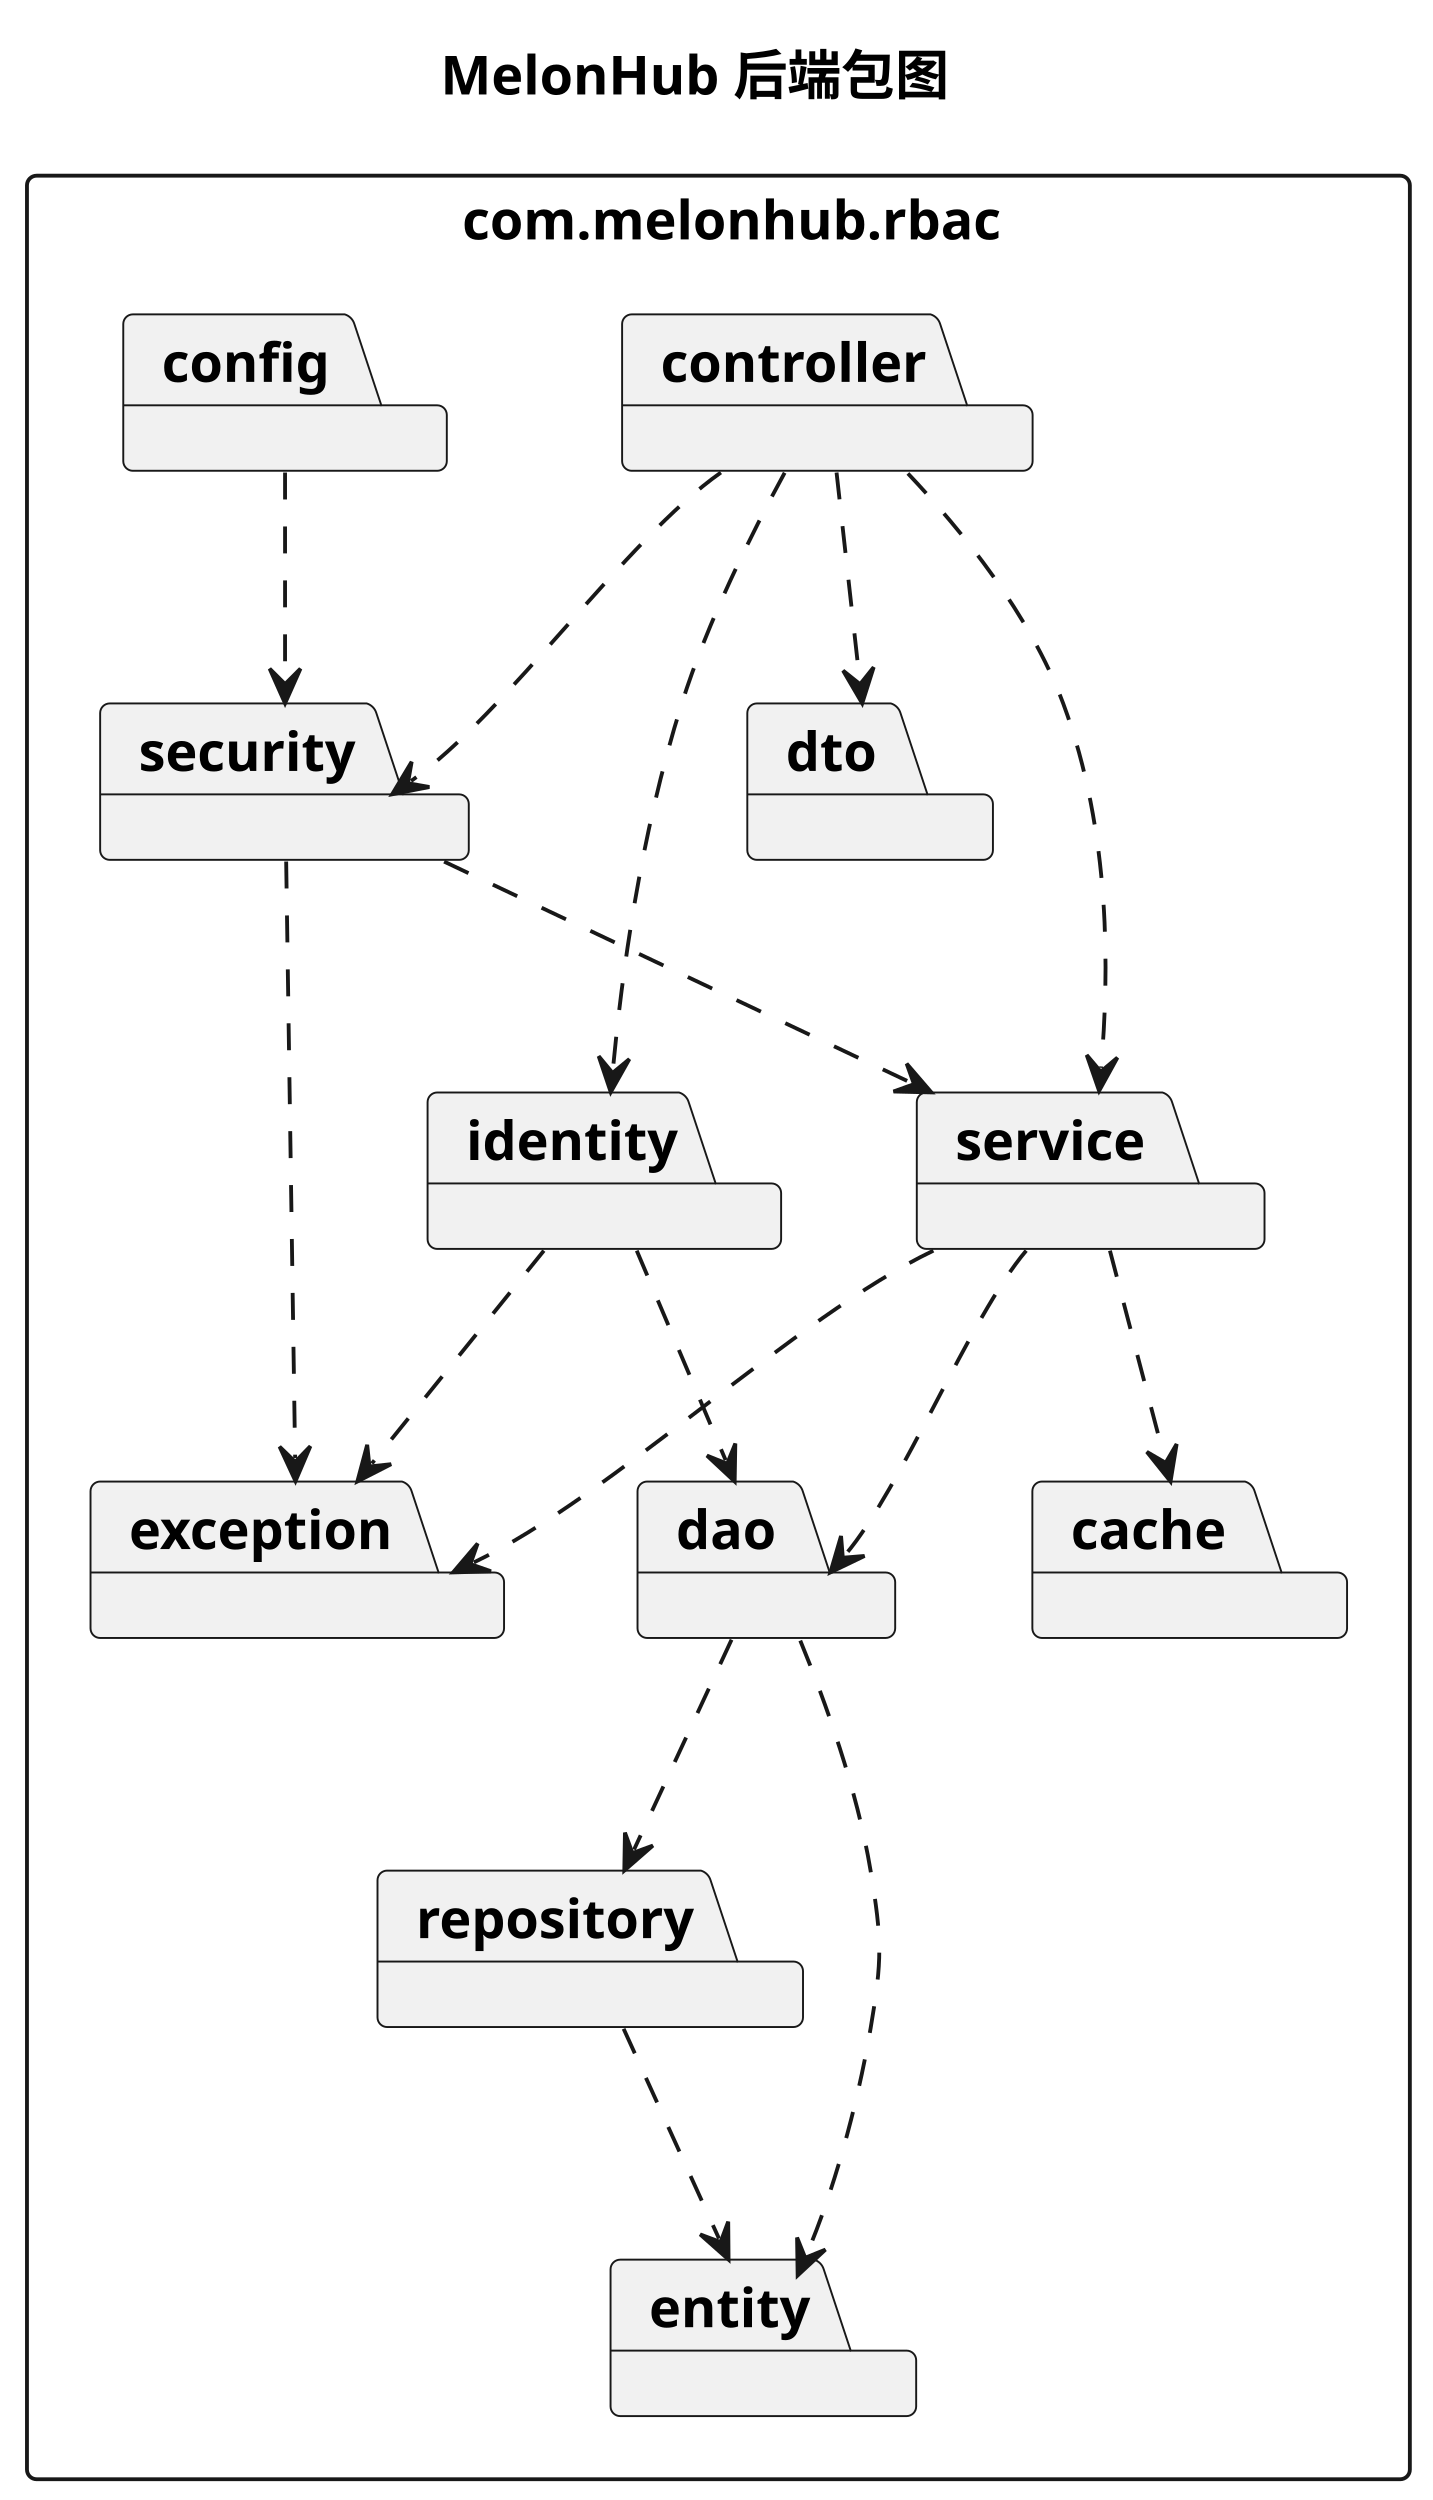
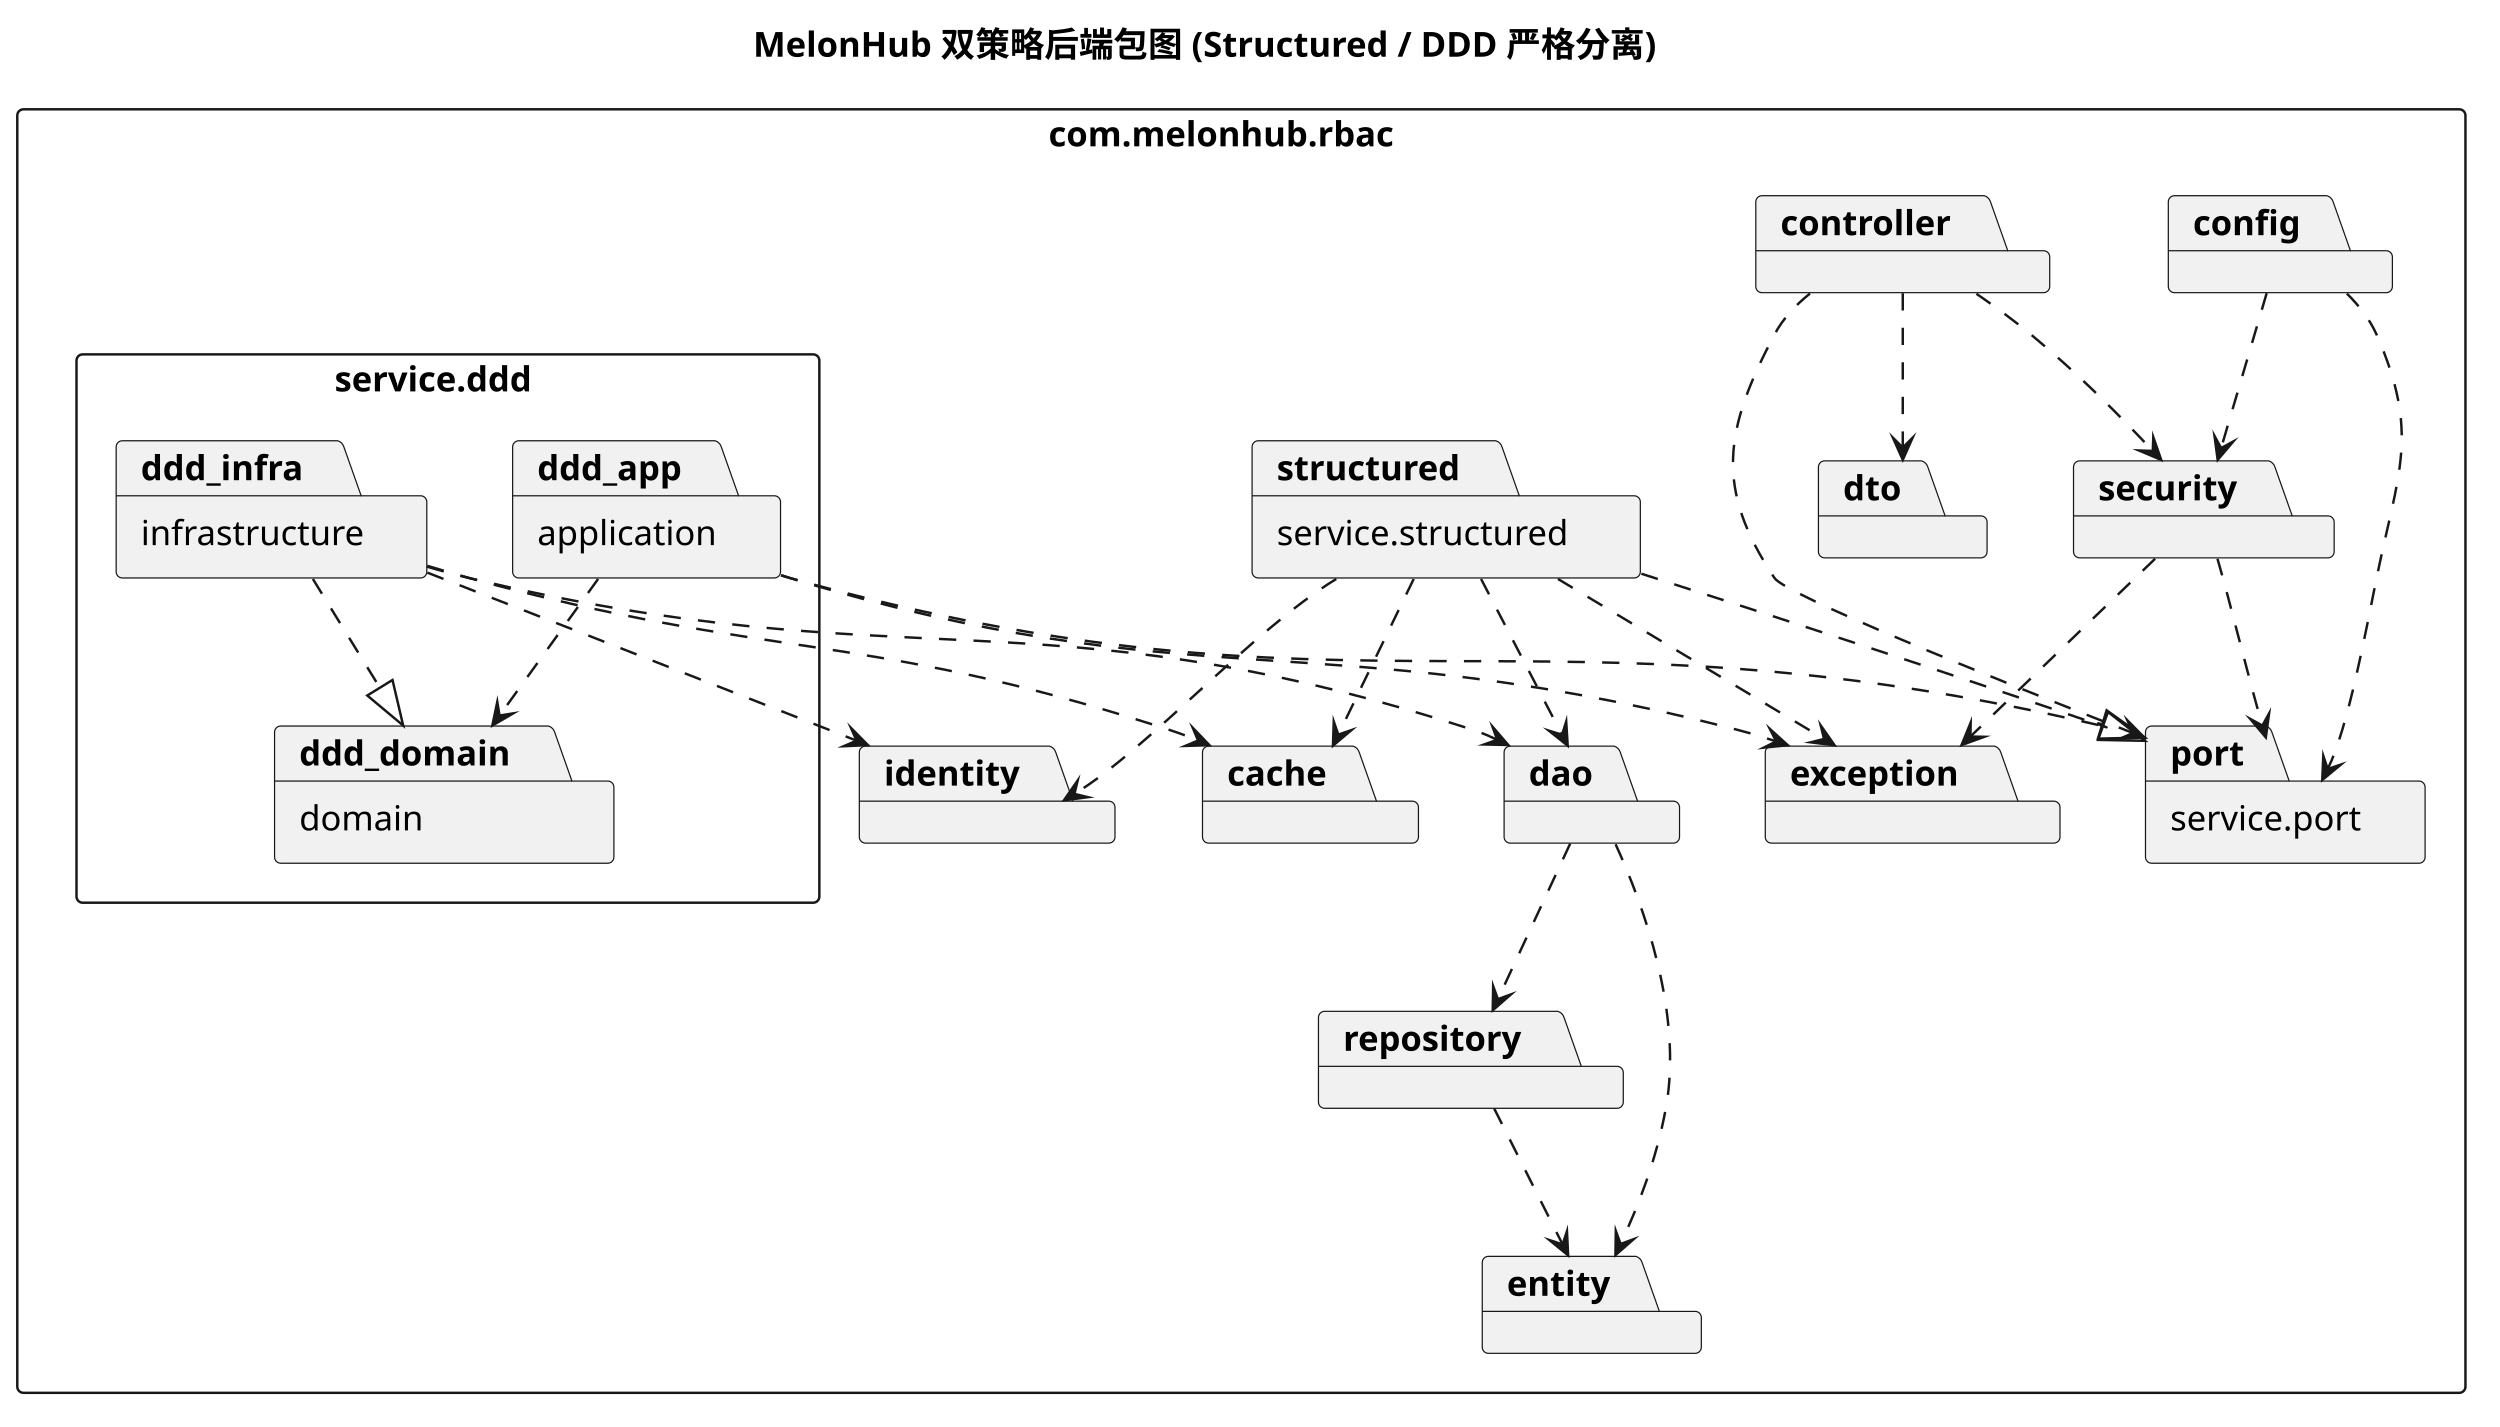
- <svg xmlns="http://www.w3.org/2000/svg" contentStyleType="text/css" data-diagram-type="DESCRIPTION" height="649px" preserveAspectRatio="none" style="width:372px;height:649px;background:#FFFFFF;" version="1.1" viewBox="0 0 372 649" width="372px" zoomAndPan="magnify">
+ <svg xmlns="http://www.w3.org/2000/svg" version="1.1" data-diagram-type="DESCRIPTION" style="width:1013px;height:578px;background:#FFFFFF;" width="1013px" height="578px" viewBox="0 0 1013 578" zoomAndPan="magnify" preserveAspectRatio="none" contentStyleType="text/css">
  <defs />
-   <g>
-     <text fill="#000000" font-family="sans-serif" font-size="14" font-weight="bold" lengthAdjust="spacing" textLength="129.295" x="114.353" y="24.533">MelonHub 后端包图</text>
-     <g id="cluster_com.melonhub.rbac">
-       <rect fill="transparent" height="598" rx="2.5" ry="2.5" style="stroke:#181818;stroke-width:1;" width="359" x="7" y="45.609" />
-       <text fill="#000000" font-family="sans-serif" font-size="14" font-weight="bold" lengthAdjust="spacing" textLength="133.02" x="119.99" y="62.143">com.melonhub.rbac</text>
+   <g font-family="sans-serif" lengthAdjust="spacing">
+     <g class="title" data-source-line="1">
+       <text x="305.158" y="22.995" fill="#000" font-size="14" textLength="395.684" font-weight="700">MelonHub 双策略后端包图 (Structured / DDD 严格分离)</text>
    </g>
-     <g id="elem_controller">
-       <path d="M164,81.609 L241.565,81.609 A3.75,3.75 0 0 1 244.065,84.109 L251.065,105.219 L265.565,105.219 A2.5,2.5 0 0 1 268.065,107.719 L268.065,119.719 A2.5,2.5 0 0 1 265.565,122.219 L164,122.219 A2.5,2.5 0 0 1 161.5,119.719 L161.5,84.109 A2.5,2.5 0 0 1 164,81.609 " fill="#F1F1F1" style="stroke:#181818;stroke-width:0.5;" />
-       <line style="stroke:#181818;stroke-width:0.5;" x1="161.5" x2="251.065" y1="105.219" y2="105.219" />
-       <text fill="#000000" font-family="sans-serif" font-size="14" font-weight="bold" lengthAdjust="spacing" textLength="64.565" x="171.5" y="99.143">controller</text>
+     <g class="cluster" data-qualified-name="com.melonhub.rbac" id="ent0001" data-source-line="5">
+       <rect x="7" y="44.297" width="992" height="520.08" fill="none" style="stroke:#181818;stroke-width:1;" rx="2.5" ry="2.5" />
+       <text x="424.882" y="59.292" fill="#000" font-size="14" textLength="156.235" font-weight="700">com.melonhub.rbac</text>
    </g>
-     <g id="elem_security">
-       <path d="M28.5,182.609 L95.196,182.609 A3.75,3.75 0 0 1 97.696,185.109 L104.696,206.219 L119.196,206.219 A2.5,2.5 0 0 1 121.696,208.719 L121.696,220.719 A2.5,2.5 0 0 1 119.196,223.219 L28.5,223.219 A2.5,2.5 0 0 1 26,220.719 L26,185.109 A2.5,2.5 0 0 1 28.5,182.609 " fill="#F1F1F1" style="stroke:#181818;stroke-width:0.5;" />
-       <line style="stroke:#181818;stroke-width:0.5;" x1="26" x2="104.696" y1="206.219" y2="206.219" />
-       <text fill="#000000" font-family="sans-serif" font-size="14" font-weight="bold" lengthAdjust="spacing" textLength="53.696" x="36" y="200.143">security</text>
+     <g class="cluster" data-qualified-name="com.melonhub.rbac.service.ddd" id="ent0009" data-source-line="13">
+       <rect x="31" y="143.597" width="301" height="222.19" fill="none" style="stroke:#181818;stroke-width:1;" rx="2.5" ry="2.5" />
+       <text x="135.583" y="158.592" fill="#000" font-size="14" textLength="91.834" font-weight="700">service.ddd</text>
    </g>
-     <g id="elem_dto">
-       <path d="M196.5,182.609 L231.266,182.609 A3.75,3.75 0 0 1 233.766,185.109 L240.766,206.219 L255.266,206.219 A2.5,2.5 0 0 1 257.766,208.719 L257.766,220.719 A2.5,2.5 0 0 1 255.266,223.219 L196.5,223.219 A2.5,2.5 0 0 1 194,220.719 L194,185.109 A2.5,2.5 0 0 1 196.5,182.609 " fill="#F1F1F1" style="stroke:#181818;stroke-width:0.5;" />
-       <line style="stroke:#181818;stroke-width:0.5;" x1="194" x2="240.766" y1="206.219" y2="206.219" />
-       <text fill="#000000" font-family="sans-serif" font-size="14" font-weight="bold" lengthAdjust="spacing" textLength="21.766" x="204" y="200.143">dto</text>
+     <g class="entity" data-qualified-name="com.melonhub.rbac.controller" id="ent0002" data-source-line="6">
+       <path d="M713.95,79.297 L804.046,79.297 A3.75,3.75 0 0 1 806.546,81.797 L813.546,101.594 L828.046,101.594 A2.5,2.5 0 0 1 830.546,104.094 L830.546,116.094 A2.5,2.5 0 0 1 828.046,118.594 L713.95,118.594 A2.5,2.5 0 0 1 711.45,116.094 L711.45,81.797 A2.5,2.5 0 0 1 713.95,79.297" style="stroke:#181818;stroke-width:0.5;" fill="#F1F1F1" />
+       <line x1="711.45" y1="101.594" x2="813.546" y2="101.594" style="stroke:#181818;stroke-width:0.5;" />
+       <text x="721.45" y="95.292" fill="#000" font-size="14" textLength="77.096" font-weight="700">controller</text>
    </g>
-     <g id="elem_identity">
-       <path d="M113.5,283.609 L176.279,283.609 A3.75,3.75 0 0 1 178.779,286.109 L185.779,307.219 L200.279,307.219 A2.5,2.5 0 0 1 202.779,309.719 L202.779,321.719 A2.5,2.5 0 0 1 200.279,324.219 L113.5,324.219 A2.5,2.5 0 0 1 111,321.719 L111,286.109 A2.5,2.5 0 0 1 113.5,283.609 " fill="#F1F1F1" style="stroke:#181818;stroke-width:0.5;" />
-       <line style="stroke:#181818;stroke-width:0.5;" x1="111" x2="185.779" y1="307.219" y2="307.219" />
-       <text fill="#000000" font-family="sans-serif" font-size="14" font-weight="bold" lengthAdjust="spacing" textLength="49.779" x="121" y="301.143">identity</text>
+     <g class="entity" data-qualified-name="com.melonhub.rbac.security" id="ent0003" data-source-line="7">
+       <path d="M842.69,186.747 L919.305,186.747 A3.75,3.75 0 0 1 921.805,189.247 L928.805,209.044 L943.305,209.044 A2.5,2.5 0 0 1 945.805,211.544 L945.805,223.544 A2.5,2.5 0 0 1 943.305,226.044 L842.69,226.044 A2.5,2.5 0 0 1 840.19,223.544 L840.19,189.247 A2.5,2.5 0 0 1 842.69,186.747" style="stroke:#181818;stroke-width:0.5;" fill="#F1F1F1" />
+       <line x1="840.19" y1="209.044" x2="928.805" y2="209.044" style="stroke:#181818;stroke-width:0.5;" />
+       <text x="850.19" y="202.742" fill="#000" font-size="14" textLength="63.615" font-weight="700">security</text>
    </g>
-     <g id="elem_service">
-       <path d="M240.5,283.609 L301.769,283.609 A3.75,3.75 0 0 1 304.269,286.109 L311.269,307.219 L325.769,307.219 A2.5,2.5 0 0 1 328.269,309.719 L328.269,321.719 A2.5,2.5 0 0 1 325.769,324.219 L240.5,324.219 A2.5,2.5 0 0 1 238,321.719 L238,286.109 A2.5,2.5 0 0 1 240.5,283.609 " fill="#F1F1F1" style="stroke:#181818;stroke-width:0.5;" />
-       <line style="stroke:#181818;stroke-width:0.5;" x1="238" x2="311.269" y1="307.219" y2="307.219" />
-       <text fill="#000000" font-family="sans-serif" font-size="14" font-weight="bold" lengthAdjust="spacing" textLength="48.269" x="248" y="301.143">service</text>
+     <g class="entity" data-qualified-name="com.melonhub.rbac.dto" id="ent0004" data-source-line="8">
+       <path d="M739.33,186.747 L778.662,186.747 A3.75,3.75 0 0 1 781.162,189.247 L788.162,209.044 L802.662,209.044 A2.5,2.5 0 0 1 805.162,211.544 L805.162,223.544 A2.5,2.5 0 0 1 802.662,226.044 L739.33,226.044 A2.5,2.5 0 0 1 736.83,223.544 L736.83,189.247 A2.5,2.5 0 0 1 739.33,186.747" style="stroke:#181818;stroke-width:0.5;" fill="#F1F1F1" />
+       <line x1="736.83" y1="209.044" x2="788.162" y2="209.044" style="stroke:#181818;stroke-width:0.5;" />
+       <text x="746.83" y="202.742" fill="#000" font-size="14" textLength="26.332" font-weight="700">dto</text>
    </g>
-     <g id="elem_cache">
-       <path d="M270.5,384.609 L323.196,384.609 A3.75,3.75 0 0 1 325.696,387.109 L332.696,408.219 L347.196,408.219 A2.5,2.5 0 0 1 349.696,410.719 L349.696,422.719 A2.5,2.5 0 0 1 347.196,425.219 L270.5,425.219 A2.5,2.5 0 0 1 268,422.719 L268,387.109 A2.5,2.5 0 0 1 270.5,384.609 " fill="#F1F1F1" style="stroke:#181818;stroke-width:0.5;" />
-       <line style="stroke:#181818;stroke-width:0.5;" x1="268" x2="332.696" y1="408.219" y2="408.219" />
-       <text fill="#000000" font-family="sans-serif" font-size="14" font-weight="bold" lengthAdjust="spacing" textLength="39.696" x="278" y="402.143">cache</text>
+     <g class="entity" data-qualified-name="com.melonhub.rbac.exception" id="ent0005" data-source-line="9">
+       <path d="M717.79,302.337 L808.207,302.337 A3.75,3.75 0 0 1 810.707,304.837 L817.707,324.634 L832.207,324.634 A2.5,2.5 0 0 1 834.707,327.134 L834.707,339.134 A2.5,2.5 0 0 1 832.207,341.634 L717.79,341.634 A2.5,2.5 0 0 1 715.29,339.134 L715.29,304.837 A2.5,2.5 0 0 1 717.79,302.337" style="stroke:#181818;stroke-width:0.5;" fill="#F1F1F1" />
+       <line x1="715.29" y1="324.634" x2="817.707" y2="324.634" style="stroke:#181818;stroke-width:0.5;" />
+       <text x="725.29" y="318.332" fill="#000" font-size="14" textLength="77.417" font-weight="700">exception</text>
    </g>
-     <g id="elem_dao">
-       <path d="M168,384.609 L205.89,384.609 A3.75,3.75 0 0 1 208.39,387.109 L215.39,408.219 L229.89,408.219 A2.5,2.5 0 0 1 232.39,410.719 L232.39,422.719 A2.5,2.5 0 0 1 229.89,425.219 L168,425.219 A2.5,2.5 0 0 1 165.5,422.719 L165.5,387.109 A2.5,2.5 0 0 1 168,384.609 " fill="#F1F1F1" style="stroke:#181818;stroke-width:0.5;" />
-       <line style="stroke:#181818;stroke-width:0.5;" x1="165.5" x2="215.39" y1="408.219" y2="408.219" />
-       <text fill="#000000" font-family="sans-serif" font-size="14" font-weight="bold" lengthAdjust="spacing" textLength="24.89" x="175.5" y="402.143">dao</text>
+     <g class="entity" data-qualified-name="com.melonhub.rbac.config" id="ent0006" data-source-line="10">
+       <path d="M881.1,79.297 L942.895,79.297 A3.75,3.75 0 0 1 945.395,81.797 L952.395,101.594 L966.895,101.594 A2.5,2.5 0 0 1 969.395,104.094 L969.395,116.094 A2.5,2.5 0 0 1 966.895,118.594 L881.1,118.594 A2.5,2.5 0 0 1 878.6,116.094 L878.6,81.797 A2.5,2.5 0 0 1 881.1,79.297" style="stroke:#181818;stroke-width:0.5;" fill="#F1F1F1" />
+       <line x1="878.6" y1="101.594" x2="952.395" y2="101.594" style="stroke:#181818;stroke-width:0.5;" />
+       <text x="888.6" y="95.292" fill="#000" font-size="14" textLength="48.795" font-weight="700">config</text>
    </g>
-     <g id="elem_repository">
-       <path d="M100.5,485.609 L181.962,485.609 A3.75,3.75 0 0 1 184.462,488.109 L191.462,509.219 L205.962,509.219 A2.5,2.5 0 0 1 208.462,511.719 L208.462,523.719 A2.5,2.5 0 0 1 205.962,526.219 L100.5,526.219 A2.5,2.5 0 0 1 98,523.719 L98,488.109 A2.5,2.5 0 0 1 100.5,485.609 " fill="#F1F1F1" style="stroke:#181818;stroke-width:0.5;" />
-       <line style="stroke:#181818;stroke-width:0.5;" x1="98" x2="191.462" y1="509.219" y2="509.219" />
-       <text fill="#000000" font-family="sans-serif" font-size="14" font-weight="bold" lengthAdjust="spacing" textLength="68.462" x="108" y="503.143">repository</text>
+     <g class="entity" data-qualified-name="com.melonhub.rbac.port" id="ent0007" data-source-line="11">
+       <path d="M871.85,294.187 L918.086,294.187 A3.75,3.75 0 0 1 920.586,296.687 L927.586,316.484 L980.146,316.484 A2.5,2.5 0 0 1 982.646,318.984 L982.646,347.281 A2.5,2.5 0 0 1 980.146,349.781 L871.85,349.781 A2.5,2.5 0 0 1 869.35,347.281 L869.35,296.687 A2.5,2.5 0 0 1 871.85,294.187" style="stroke:#181818;stroke-width:0.5;" fill="#F1F1F1" />
+       <line x1="869.35" y1="316.484" x2="927.586" y2="316.484" style="stroke:#181818;stroke-width:0.5;" />
+       <text x="879.35" y="310.182" fill="#000" font-size="14" textLength="33.236" font-weight="700">port</text>
+       <text x="879.35" y="336.479" fill="#000" font-size="14" textLength="83.296">service.port</text>
    </g>
-     <g id="elem_entity">
-       <path d="M161,586.609 L211.338,586.609 A3.75,3.75 0 0 1 213.838,589.109 L220.838,610.219 L235.338,610.219 A2.5,2.5 0 0 1 237.838,612.719 L237.838,624.719 A2.5,2.5 0 0 1 235.338,627.219 L161,627.219 A2.5,2.5 0 0 1 158.5,624.719 L158.5,589.109 A2.5,2.5 0 0 1 161,586.609 " fill="#F1F1F1" style="stroke:#181818;stroke-width:0.5;" />
-       <line style="stroke:#181818;stroke-width:0.5;" x1="158.5" x2="220.838" y1="610.219" y2="610.219" />
-       <text fill="#000000" font-family="sans-serif" font-size="14" font-weight="bold" lengthAdjust="spacing" textLength="37.338" x="168.5" y="604.143">entity</text>
+     <g class="entity" data-qualified-name="com.melonhub.rbac.structured" id="ent0008" data-source-line="12">
+       <path d="M509.84,178.597 L606.115,178.597 A3.75,3.75 0 0 1 608.615,181.097 L615.615,200.894 L662.166,200.894 A2.5,2.5 0 0 1 664.666,203.394 L664.666,231.691 A2.5,2.5 0 0 1 662.166,234.191 L509.84,234.191 A2.5,2.5 0 0 1 507.34,231.691 L507.34,181.097 A2.5,2.5 0 0 1 509.84,178.597" style="stroke:#181818;stroke-width:0.5;" fill="#F1F1F1" />
+       <line x1="507.34" y1="200.894" x2="615.615" y2="200.894" style="stroke:#181818;stroke-width:0.5;" />
+       <text x="517.34" y="194.592" fill="#000" font-size="14" textLength="83.275" font-weight="700">structured</text>
+       <text x="517.34" y="220.889" fill="#000" font-size="14" textLength="127.326">service.structured</text>
    </g>
-     <g id="elem_config">
-       <path d="M34.5,81.609 L89.493,81.609 A3.75,3.75 0 0 1 91.993,84.109 L98.993,105.219 L113.493,105.219 A2.5,2.5 0 0 1 115.993,107.719 L115.993,119.719 A2.5,2.5 0 0 1 113.493,122.219 L34.5,122.219 A2.5,2.5 0 0 1 32,119.719 L32,84.109 A2.5,2.5 0 0 1 34.5,81.609 " fill="#F1F1F1" style="stroke:#181818;stroke-width:0.5;" />
-       <line style="stroke:#181818;stroke-width:0.5;" x1="32" x2="98.993" y1="105.219" y2="105.219" />
-       <text fill="#000000" font-family="sans-serif" font-size="14" font-weight="bold" lengthAdjust="spacing" textLength="41.993" x="42" y="99.143">config</text>
+     <g class="entity" data-qualified-name="com.melonhub.rbac.identity" id="ent0013" data-source-line="18">
+       <path d="M350.7,302.337 L425.292,302.337 A3.75,3.75 0 0 1 427.792,304.837 L434.792,324.634 L449.292,324.634 A2.5,2.5 0 0 1 451.792,327.134 L451.792,339.134 A2.5,2.5 0 0 1 449.292,341.634 L350.7,341.634 A2.5,2.5 0 0 1 348.2,339.134 L348.2,304.837 A2.5,2.5 0 0 1 350.7,302.337" style="stroke:#181818;stroke-width:0.5;" fill="#F1F1F1" />
+       <line x1="348.2" y1="324.634" x2="434.792" y2="324.634" style="stroke:#181818;stroke-width:0.5;" />
+       <text x="358.2" y="318.332" fill="#000" font-size="14" textLength="61.592" font-weight="700">identity</text>
    </g>
-     <g id="elem_exception">
-       <path d="M26,384.609 L104.352,384.609 A3.75,3.75 0 0 1 106.852,387.109 L113.852,408.219 L128.352,408.219 A2.5,2.5 0 0 1 130.852,410.719 L130.852,422.719 A2.5,2.5 0 0 1 128.352,425.219 L26,425.219 A2.5,2.5 0 0 1 23.5,422.719 L23.5,387.109 A2.5,2.5 0 0 1 26,384.609 " fill="#F1F1F1" style="stroke:#181818;stroke-width:0.5;" />
-       <line style="stroke:#181818;stroke-width:0.5;" x1="23.5" x2="113.852" y1="408.219" y2="408.219" />
-       <text fill="#000000" font-family="sans-serif" font-size="14" font-weight="bold" lengthAdjust="spacing" textLength="65.352" x="33.5" y="402.143">exception</text>
+     <g class="entity" data-qualified-name="com.melonhub.rbac.cache" id="ent0014" data-source-line="19">
+       <path d="M489.75,302.337 L548.257,302.337 A3.75,3.75 0 0 1 550.757,304.837 L557.757,324.634 L572.257,324.634 A2.5,2.5 0 0 1 574.757,327.134 L574.757,339.134 A2.5,2.5 0 0 1 572.257,341.634 L489.75,341.634 A2.5,2.5 0 0 1 487.25,339.134 L487.25,304.837 A2.5,2.5 0 0 1 489.75,302.337" style="stroke:#181818;stroke-width:0.5;" fill="#F1F1F1" />
+       <line x1="487.25" y1="324.634" x2="557.757" y2="324.634" style="stroke:#181818;stroke-width:0.5;" />
+       <text x="497.25" y="318.332" fill="#000" font-size="14" textLength="45.507" font-weight="700">cache</text>
    </g>
-     <g id="link_controller_dto">
-       <path d="M217.17,122.669 C219.1,140.029 221.236,159.286 223.166,176.626 " fill="transparent" id="controller-to-dto" style="stroke:#181818;stroke-width:1;stroke-dasharray:7.0,7.0;" />
-       <polygon fill="#181818" points="223.83,182.589,226.81,173.202,223.277,177.62,218.859,174.087,223.83,182.589" style="stroke:#181818;stroke-width:1;" />
+     <g class="entity" data-qualified-name="com.melonhub.rbac.dao" id="ent0015" data-source-line="20">
+       <path d="M611.96,302.337 L654.047,302.337 A3.75,3.75 0 0 1 656.547,304.837 L663.547,324.634 L678.047,324.634 A2.5,2.5 0 0 1 680.547,327.134 L680.547,339.134 A2.5,2.5 0 0 1 678.047,341.634 L611.96,341.634 A2.5,2.5 0 0 1 609.46,339.134 L609.46,304.837 A2.5,2.5 0 0 1 611.96,302.337" style="stroke:#181818;stroke-width:0.5;" fill="#F1F1F1" />
+       <line x1="609.46" y1="324.634" x2="663.547" y2="324.634" style="stroke:#181818;stroke-width:0.5;" />
+       <text x="619.46" y="318.332" fill="#000" font-size="14" textLength="29.087" font-weight="700">dao</text>
    </g>
-     <g id="link_controller_service">
-       <path d="M235.69,122.909 C249.81,137.839 267.44,159.619 276,182.609 C288.5,216.189 287.93,252.701 285.84,277.211 " fill="transparent" id="controller-to-service" style="stroke:#181818;stroke-width:1;stroke-dasharray:7.0,7.0;" />
-       <polygon fill="#181818" points="285.33,283.189,290.08,274.562,285.755,278.207,282.109,273.882,285.33,283.189" style="stroke:#181818;stroke-width:1;" />
+     <g class="entity" data-qualified-name="com.melonhub.rbac.repository" id="ent0016" data-source-line="21">
+       <path d="M536.74,409.787 L631.252,409.787 A3.75,3.75 0 0 1 633.752,412.287 L640.752,432.084 L655.252,432.084 A2.5,2.5 0 0 1 657.752,434.584 L657.752,446.584 A2.5,2.5 0 0 1 655.252,449.084 L536.74,449.084 A2.5,2.5 0 0 1 534.24,446.584 L534.24,412.287 A2.5,2.5 0 0 1 536.74,409.787" style="stroke:#181818;stroke-width:0.5;" fill="#F1F1F1" />
+       <line x1="534.24" y1="432.084" x2="640.752" y2="432.084" style="stroke:#181818;stroke-width:0.5;" />
+       <text x="544.24" y="425.782" fill="#000" font-size="14" textLength="81.512" font-weight="700">repository</text>
    </g>
-     <g id="link_controller_identity">
-       <path d="M203.7,122.729 C195.13,138.449 183.71,161.309 177,182.609 C166.1,217.199 161.406,253.366 159.116,277.546 " fill="transparent" id="controller-to-identity" style="stroke:#181818;stroke-width:1;stroke-dasharray:7.0,7.0;" />
-       <polygon fill="#181818" points="158.55,283.519,163.381,274.937,159.021,278.542,155.416,274.182,158.55,283.519" style="stroke:#181818;stroke-width:1;" />
+     <g class="entity" data-qualified-name="com.melonhub.rbac.entity" id="ent0017" data-source-line="22">
+       <path d="M603.11,509.077 L662.881,509.077 A3.75,3.75 0 0 1 665.381,511.577 L672.381,531.374 L686.881,531.374 A2.5,2.5 0 0 1 689.381,533.874 L689.381,545.874 A2.5,2.5 0 0 1 686.881,548.374 L603.11,548.374 A2.5,2.5 0 0 1 600.61,545.874 L600.61,511.577 A2.5,2.5 0 0 1 603.11,509.077" style="stroke:#181818;stroke-width:0.5;" fill="#F1F1F1" />
+       <line x1="600.61" y1="531.374" x2="672.381" y2="531.374" style="stroke:#181818;stroke-width:0.5;" />
+       <text x="610.61" y="525.072" fill="#000" font-size="14" textLength="46.771" font-weight="700">entity</text>
    </g>
-     <g id="link_controller_security">
-       <path d="M187.14,122.669 C162.42,140.029 131.411,185.411 106.711,202.751 " fill="transparent" id="controller-to-security" style="stroke:#181818;stroke-width:1;stroke-dasharray:7.0,7.0;" />
-       <polygon fill="#181818" points="101.8,206.199,111.464,204.301,105.892,203.326,106.868,197.754,101.8,206.199" style="stroke:#181818;stroke-width:1;" />
+     <g class="entity" data-qualified-name="com.melonhub.rbac.service.ddd.ddd_app" id="ent0010" data-source-line="14">
+       <path d="M210.22,178.597 L289.775,178.597 A3.75,3.75 0 0 1 292.275,181.097 L299.275,200.894 L313.775,200.894 A2.5,2.5 0 0 1 316.275,203.394 L316.275,231.691 A2.5,2.5 0 0 1 313.775,234.191 L210.22,234.191 A2.5,2.5 0 0 1 207.72,231.691 L207.72,181.097 A2.5,2.5 0 0 1 210.22,178.597" style="stroke:#181818;stroke-width:0.5;" fill="#F1F1F1" />
+       <line x1="207.72" y1="200.894" x2="299.275" y2="200.894" style="stroke:#181818;stroke-width:0.5;" />
+       <text x="217.72" y="194.592" fill="#000" font-size="14" textLength="66.555" font-weight="700">ddd_app</text>
+       <text x="217.72" y="220.889" fill="#000" font-size="14" textLength="77.226">application</text>
    </g>
-     <g id="link_security_service">
-       <path d="M115.29,223.669 C151.93,241.029 199.757,263.681 236.368,281.021 " fill="transparent" id="security-to-service" style="stroke:#181818;stroke-width:1;stroke-dasharray:7.0,7.0;" />
-       <polygon fill="#181818" points="241.79,283.589,235.368,276.122,237.271,281.449,231.944,283.352,241.79,283.589" style="stroke:#181818;stroke-width:1;" />
+     <g class="entity" data-qualified-name="com.melonhub.rbac.service.ddd.ddd_domain" id="ent0011" data-source-line="15">
+       <path d="M113.75,294.187 L222.255,294.187 A3.75,3.75 0 0 1 224.755,296.687 L231.755,316.484 L246.255,316.484 A2.5,2.5 0 0 1 248.755,318.984 L248.755,347.281 A2.5,2.5 0 0 1 246.255,349.781 L113.75,349.781 A2.5,2.5 0 0 1 111.25,347.281 L111.25,296.687 A2.5,2.5 0 0 1 113.75,294.187" style="stroke:#181818;stroke-width:0.5;" fill="#F1F1F1" />
+       <line x1="111.25" y1="316.484" x2="231.755" y2="316.484" style="stroke:#181818;stroke-width:0.5;" />
+       <text x="121.25" y="310.182" fill="#000" font-size="14" textLength="95.505" font-weight="700">ddd_domain</text>
+       <text x="121.25" y="336.479" fill="#000" font-size="14" textLength="52.432">domain</text>
    </g>
-     <g id="link_security_exception">
-       <path d="M74.29,223.649 C74.87,261.889 76.039,340.19 76.619,378.49 " fill="transparent" id="security-to-exception" style="stroke:#181818;stroke-width:1;stroke-dasharray:7.0,7.0;" />
-       <polygon fill="#181818" points="76.71,384.489,80.573,375.43,76.634,379.49,72.574,375.551,76.71,384.489" style="stroke:#181818;stroke-width:1;" />
+     <g class="entity" data-qualified-name="com.melonhub.rbac.service.ddd.ddd_infra" id="ent0012" data-source-line="16">
+       <path d="M49.57,178.597 L136.842,178.597 A3.75,3.75 0 0 1 139.342,181.097 L146.342,200.894 L170.437,200.894 A2.5,2.5 0 0 1 172.937,203.394 L172.937,231.691 A2.5,2.5 0 0 1 170.437,234.191 L49.57,234.191 A2.5,2.5 0 0 1 47.07,231.691 L47.07,181.097 A2.5,2.5 0 0 1 49.57,178.597" style="stroke:#181818;stroke-width:0.5;" fill="#F1F1F1" />
+       <line x1="47.07" y1="200.894" x2="146.342" y2="200.894" style="stroke:#181818;stroke-width:0.5;" />
+       <text x="57.07" y="194.592" fill="#000" font-size="14" textLength="74.272" font-weight="700">ddd_infra</text>
+       <text x="57.07" y="220.889" fill="#000" font-size="14" textLength="95.867">infrastructure</text>
    </g>
-     <g id="link_identity_dao">
-       <path d="M165.3,324.669 C172.66,342.029 181.016,361.726 188.376,379.066 " fill="transparent" id="identity-to-dao" style="stroke:#181818;stroke-width:1;stroke-dasharray:7.0,7.0;" />
-       <polygon fill="#181818" points="190.72,384.589,190.886,374.742,188.766,379.987,183.522,377.868,190.72,384.589" style="stroke:#181818;stroke-width:1;" />
+     <g class="link" data-entity-1="ent0002" data-entity-2="ent0004" id="lnk18" data-source-line="24" data-link-type="dependency">
+       <path d="M771,118.797 C771,137.877 771,162.207 771,181.347" style="stroke:#181818;stroke-width:1;stroke-dasharray:7,7;" fill="none" id="controller-to-dto" />
+       <polygon points="771,186.347,775,177.347,771,181.347,767,177.347,771,186.347" fill="#181818" style="stroke:#181818;stroke-width:1;stroke-linejoin:miter;stroke-miterlimit:10;" />
    </g>
-     <g id="link_identity_exception">
-       <path d="M141.19,324.669 C127.17,342.029 110.562,362.584 96.542,379.924 " fill="transparent" id="identity-to-exception" style="stroke:#181818;stroke-width:1;stroke-dasharray:7.0,7.0;" />
-       <polygon fill="#181818" points="92.77,384.589,101.539,380.106,95.914,380.701,95.318,375.076,92.77,384.589" style="stroke:#181818;stroke-width:1;" />
+     <g class="link" data-entity-1="ent0002" data-entity-2="ent0007" id="lnk19" data-source-line="25" data-link-type="dependency">
+       <path d="M733.41,118.937 C727.61,123.577 722.42,129.107 719,135.597 C698.57,174.367 694.73,197.707 719,234.187 C723.48,240.927 804.536,273.59 864.246,297.02" style="stroke:#181818;stroke-width:1;stroke-dasharray:7,7;" fill="none" id="controller-to-port" />
+       <polygon points="868.9,298.847,861.983,291.836,864.246,297.02,859.061,299.283,868.9,298.847" fill="#181818" style="stroke:#181818;stroke-width:1;stroke-linejoin:miter;stroke-miterlimit:10;" />
    </g>
-     <g id="link_service_dao">
-       <path d="M266.4,324.669 C251.68,342.029 234.163,386.285 219.443,403.625 " fill="transparent" id="service-to-dao" style="stroke:#181818;stroke-width:1;stroke-dasharray:7.0,7.0;" />
-       <polygon fill="#181818" points="215.56,408.199,224.434,403.926,218.796,404.387,218.335,398.749,215.56,408.199" style="stroke:#181818;stroke-width:1;" />
+     <g class="link" data-entity-1="ent0002" data-entity-2="ent0003" id="lnk20" data-source-line="26" data-link-type="dependency">
+       <path d="M800.84,119.027 C808.27,124.147 816.09,129.867 823,135.597 C842.15,151.487 858.654,168.116 872.314,182.716" style="stroke:#181818;stroke-width:1;stroke-dasharray:7,7;" fill="none" id="controller-to-security" />
+       <polygon points="875.73,186.367,872.502,177.062,872.314,182.716,866.66,182.528,875.73,186.367" fill="#181818" style="stroke:#181818;stroke-width:1;stroke-linejoin:miter;stroke-miterlimit:10;" />
    </g>
-     <g id="link_service_cache">
-       <path d="M288.14,324.669 C292.69,342.029 297.797,361.446 302.347,378.786 " fill="transparent" id="service-to-cache" style="stroke:#181818;stroke-width:1;stroke-dasharray:7.0,7.0;" />
-       <polygon fill="#181818" points="303.87,384.589,305.455,374.869,302.601,379.753,297.717,376.899,303.87,384.589" style="stroke:#181818;stroke-width:1;" />
+     <g class="link" data-entity-1="ent0003" data-entity-2="ent0007" id="lnk21" data-source-line="27" data-link-type="dependency">
+       <path d="M898.52,226.407 C903.88,244.847 910.664,273.196 916.714,293.996" style="stroke:#181818;stroke-width:1;stroke-dasharray:7,7;" fill="none" id="security-to-port" />
+       <polygon points="918.11,298.797,919.437,289.038,916.714,293.996,911.756,291.273,918.11,298.797" fill="#181818" style="stroke:#181818;stroke-width:1;stroke-linejoin:miter;stroke-miterlimit:10;" />
    </g>
-     <g id="link_service_exception">
-       <path d="M242.3,324.669 C206.19,342.029 159.108,388.26 123.018,405.6 " fill="transparent" id="service-to-exception" style="stroke:#181818;stroke-width:1;stroke-dasharray:7.0,7.0;" />
-       <polygon fill="#181818" points="117.61,408.199,127.454,407.906,122.117,406.033,123.99,400.696,117.61,408.199" style="stroke:#181818;stroke-width:1;" />
+     <g class="link" data-entity-1="ent0003" data-entity-2="ent0005" id="lnk22" data-source-line="28" data-link-type="dependency">
+       <path d="M873.25,226.407 C851.47,247.377 820.223,277.45 798.413,298.44" style="stroke:#181818;stroke-width:1;stroke-dasharray:7,7;" fill="none" id="security-to-exception" />
+       <polygon points="794.81,301.907,804.068,298.548,798.413,298.44,798.521,292.784,794.81,301.907" fill="#181818" style="stroke:#181818;stroke-width:1;stroke-linejoin:miter;stroke-miterlimit:10;" />
    </g>
-     <g id="link_dao_repository">
-       <path d="M189.91,425.669 C181.85,443.029 172.659,462.808 164.599,480.148 " fill="transparent" id="dao-to-repository" style="stroke:#181818;stroke-width:1;stroke-dasharray:7.0,7.0;" />
-       <polygon fill="#181818" points="162.07,485.589,169.491,479.114,164.178,481.055,162.236,475.742,162.07,485.589" style="stroke:#181818;stroke-width:1;" />
+     <g class="link" data-entity-1="ent0006" data-entity-2="ent0007" id="lnk23" data-source-line="29" data-link-type="dependency">
+       <path d="M950.96,118.967 C955.85,123.787 960.26,129.387 963,135.597 C980.67,175.697 971.77,191.257 963,234.187 C958.74,255.057 951.487,294.927 943.197,311.587" style="stroke:#181818;stroke-width:1;stroke-dasharray:7,7;" fill="none" id="config-to-port" />
+       <polygon points="940.97,316.064,948.561,309.788,943.197,311.587,941.398,306.224,940.97,316.064" fill="#181818" style="stroke:#181818;stroke-width:1;stroke-linejoin:miter;stroke-miterlimit:10;" />
    </g>
-     <g id="link_dao_entity">
-       <path d="M207.75,425.899 C214.24,441.709 222.53,464.609 226,485.609 C228.97,503.589 229.07,508.649 226,526.609 C222.4,547.669 216.154,569.411 209.424,585.191 " fill="transparent" id="dao-to-entity" style="stroke:#181818;stroke-width:1;stroke-dasharray:7.0,7.0;" />
-       <polygon fill="#181818" points="207.07,590.71,214.28,584.001,209.031,586.111,206.921,580.862,207.07,590.71" style="stroke:#181818;stroke-width:1;" />
+     <g class="link" data-entity-1="ent0006" data-entity-2="ent0003" id="lnk24" data-source-line="30" data-link-type="dependency">
+       <path d="M918.46,118.797 C912.85,137.877 905.641,162.41 900.011,181.55" style="stroke:#181818;stroke-width:1;stroke-dasharray:7,7;" fill="none" id="config-to-security" />
+       <polygon points="898.6,186.347,904.977,178.841,900.011,181.55,897.302,176.584,898.6,186.347" fill="#181818" style="stroke:#181818;stroke-width:1;stroke-linejoin:miter;stroke-miterlimit:10;" />
    </g>
-     <g id="link_repository_entity">
-       <path d="M161.89,526.669 C169.78,544.029 178.755,563.788 186.645,581.128 " fill="transparent" id="repository-to-entity" style="stroke:#181818;stroke-width:1;stroke-dasharray:7.0,7.0;" />
-       <polygon fill="#181818" points="189.13,586.589,189.043,576.741,187.059,582.038,181.762,580.054,189.13,586.589" style="stroke:#181818;stroke-width:1;" />
+     <g class="link" data-entity-1="ent0008" data-entity-2="ent0007" id="lnk25" data-source-line="31" data-link-type="extension">
+       <path d="M665.08,232.467 C718.1,249.457 789.42,272.657 852,294.187 C857.56,296.097 846.369,292.101 852.139,294.151" style="stroke:#181818;stroke-width:1;stroke-dasharray:7,7;" fill="none" id="structured-to-port" />
+       <polygon points="869.1,300.177,854.147,288.497,850.13,299.805,869.1,300.177" fill="none" style="stroke:#181818;stroke-width:1;stroke-linejoin:miter;stroke-miterlimit:10;" />
    </g>
-     <g id="link_config_security">
-       <path d="M74,122.669 C74,140.029 74,159.249 74,176.589 " fill="transparent" id="config-to-security" style="stroke:#181818;stroke-width:1;stroke-dasharray:7.0,7.0;" />
-       <polygon fill="#181818" points="74,182.589,78,173.589,74,177.589,70,173.589,74,182.589" style="stroke:#181818;stroke-width:1;" />
+     <g class="link" data-entity-1="ent0008" data-entity-2="ent0015" id="lnk26" data-source-line="32" data-link-type="dependency">
+       <path d="M600.13,234.597 C610.97,255.477 623.355,279.31 632.925,297.73" style="stroke:#181818;stroke-width:1;stroke-dasharray:7,7;" fill="none" id="structured-to-dao" />
+       <polygon points="635.23,302.167,634.63,292.336,632.925,297.73,627.531,296.025,635.23,302.167" fill="#181818" style="stroke:#181818;stroke-width:1;stroke-linejoin:miter;stroke-miterlimit:10;" />
+     </g>
+     <g class="link" data-entity-1="ent0008" data-entity-2="ent0014" id="lnk27" data-source-line="33" data-link-type="dependency">
+       <path d="M572.83,234.597 C562.72,255.477 551.209,279.247 542.289,297.667" style="stroke:#181818;stroke-width:1;stroke-dasharray:7,7;" fill="none" id="structured-to-cache" />
+       <polygon points="540.11,302.167,547.633,295.81,542.289,297.667,540.432,292.323,540.11,302.167" fill="#181818" style="stroke:#181818;stroke-width:1;stroke-linejoin:miter;stroke-miterlimit:10;" />
+     </g>
+     <g class="link" data-entity-1="ent0008" data-entity-2="ent0013" id="lnk28" data-source-line="34" data-link-type="dependency">
+       <path d="M541.45,234.597 C507.38,255.407 465.547,303.258 435.367,321.688" style="stroke:#181818;stroke-width:1;stroke-dasharray:7,7;" fill="none" id="structured-to-identity" />
+       <polygon points="431.1,324.294,440.866,323.017,435.367,321.688,436.696,316.189,431.1,324.294" fill="#181818" style="stroke:#181818;stroke-width:1;stroke-linejoin:miter;stroke-miterlimit:10;" />
+     </g>
+     <g class="link" data-entity-1="ent0008" data-entity-2="ent0005" id="lnk29" data-source-line="35" data-link-type="dependency">
+       <path d="M631.27,234.597 C665.89,255.407 708.455,280.991 739.115,299.421" style="stroke:#181818;stroke-width:1;stroke-dasharray:7,7;" fill="none" id="structured-to-exception" />
+       <polygon points="743.4,301.997,737.747,293.932,739.115,299.421,733.626,300.788,743.4,301.997" fill="#181818" style="stroke:#181818;stroke-width:1;stroke-linejoin:miter;stroke-miterlimit:10;" />
+     </g>
+     <g class="link" data-entity-1="ent0010" data-entity-2="ent0007" id="lnk30" data-source-line="36" data-link-type="extension">
+       <path d="M316.46,233.147 C317.64,233.507 318.82,233.857 320,234.187 C549.16,298.237 620.32,239.977 852,294.187 C857.59,295.497 846.129,291.795 851.839,293.555" style="stroke:#181818;stroke-width:1;stroke-dasharray:7,7;" fill="none" id="ddd_app-to-port" />
+       <polygon points="869.04,298.857,853.606,287.821,850.071,299.289,869.04,298.857" fill="none" style="stroke:#181818;stroke-width:1;stroke-linejoin:miter;stroke-miterlimit:10;" />
+     </g>
+     <g class="link" data-entity-1="ent0010" data-entity-2="ent0011" id="lnk31" data-source-line="37" data-link-type="dependency">
+       <path d="M242.36,234.597 C229.38,252.587 215.356,272.003 202.406,289.943" style="stroke:#181818;stroke-width:1;stroke-dasharray:7,7;" fill="none" id="ddd_app-to-ddd_domain" />
+       <polygon points="199.48,293.997,207.991,289.041,202.406,289.943,201.504,284.358,199.48,293.997" fill="#181818" style="stroke:#181818;stroke-width:1;stroke-linejoin:miter;stroke-miterlimit:10;" />
+     </g>
+     <g class="link" data-entity-1="ent0010" data-entity-2="ent0005" id="lnk32" data-source-line="38" data-link-type="dependency">
+       <path d="M316.48,233.067 C317.66,233.457 318.83,233.837 320,234.187 C482.75,283.667 533.02,252.737 698,294.187 C706.65,296.367 710.951,297.522 719.691,300.402" style="stroke:#181818;stroke-width:1;stroke-dasharray:7,7;" fill="none" id="ddd_app-to-exception" />
+       <polygon points="724.44,301.967,717.144,295.351,719.691,300.402,714.64,302.949,724.44,301.967" fill="#181818" style="stroke:#181818;stroke-width:1;stroke-linejoin:miter;stroke-miterlimit:10;" />
+     </g>
+     <g class="link" data-entity-1="ent0012" data-entity-2="ent0011" id="lnk33" data-source-line="39" data-link-type="extension">
+       <path d="M126.77,234.597 C137.85,252.587 142.88,260.731 153.93,278.671" style="stroke:#181818;stroke-width:1;stroke-dasharray:7,7;" fill="none" id="ddd_infra-to-ddd_domain" />
+       <polygon points="163.37,293.997,159.039,275.524,148.821,281.817,163.37,293.997" fill="none" style="stroke:#181818;stroke-width:1;stroke-linejoin:miter;stroke-miterlimit:10;" />
+     </g>
+     <g class="link" data-entity-1="ent0012" data-entity-2="ent0015" id="lnk34" data-source-line="40" data-link-type="dependency">
+       <path d="M173.02,229.637 C178.73,231.307 184.45,232.857 190,234.187 C365.65,276.377 419.86,239.407 592,294.187 C598.39,296.227 600.428,296.813 606.658,299.753" style="stroke:#181818;stroke-width:1;stroke-dasharray:7,7;" fill="none" id="ddd_infra-to-dao" />
+       <polygon points="611.18,301.887,604.748,294.428,606.658,299.753,601.334,301.663,611.18,301.887" fill="#181818" style="stroke:#181818;stroke-width:1;stroke-linejoin:miter;stroke-miterlimit:10;" />
+     </g>
+     <g class="link" data-entity-1="ent0012" data-entity-2="ent0014" id="lnk35" data-source-line="41" data-link-type="dependency">
+       <path d="M173.12,229.257 C178.8,231.007 184.49,232.677 190,234.187 C312.32,267.717 348.21,255.507 469,294.187 C475.92,296.407 478.504,297.22 485.454,300.07" style="stroke:#181818;stroke-width:1;stroke-dasharray:7,7;" fill="none" id="ddd_infra-to-cache" />
+       <polygon points="490.08,301.967,483.271,294.851,485.454,300.07,480.235,302.253,490.08,301.967" fill="#181818" style="stroke:#181818;stroke-width:1;stroke-linejoin:miter;stroke-miterlimit:10;" />
+     </g>
+     <g class="link" data-entity-1="ent0012" data-entity-2="ent0013" id="lnk36" data-source-line="42" data-link-type="dependency">
+       <path d="M173.17,232.037 C217.61,249.387 278.46,273.167 332,294.187 C338.38,296.697 340.436,297.509 347.056,300.109" style="stroke:#181818;stroke-width:1;stroke-dasharray:7,7;" fill="none" id="ddd_infra-to-identity" />
+       <polygon points="351.71,301.937,344.795,294.924,347.056,300.109,341.871,302.37,351.71,301.937" fill="#181818" style="stroke:#181818;stroke-width:1;stroke-linejoin:miter;stroke-miterlimit:10;" />
+     </g>
+     <g class="link" data-entity-1="ent0015" data-entity-2="ent0016" id="lnk37" data-source-line="43" data-link-type="dependency">
+       <path d="M636.24,341.837 C627.38,360.917 615.858,385.713 606.958,404.853" style="stroke:#181818;stroke-width:1;stroke-dasharray:7,7;" fill="none" id="dao-to-repository" />
+       <polygon points="604.85,409.387,612.272,402.913,606.958,404.853,605.018,399.539,604.85,409.387" fill="#181818" style="stroke:#181818;stroke-width:1;stroke-linejoin:miter;stroke-miterlimit:10;" />
+     </g>
+     <g class="link" data-entity-1="ent0015" data-entity-2="ent0017" id="lnk38" data-source-line="44" data-link-type="dependency">
+       <path d="M654.64,342.087 C665.87,366.667 682.05,410.797 675,449.077 C671.11,470.207 663.892,488.47 656.672,504.05" style="stroke:#181818;stroke-width:1;stroke-dasharray:7,7;" fill="none" id="dao-to-entity" />
+       <polygon points="654.57,508.587,661.983,502.103,656.672,504.05,654.725,498.739,654.57,508.587" fill="#181818" style="stroke:#181818;stroke-width:1;stroke-linejoin:miter;stroke-miterlimit:10;" />
+     </g>
+     <g class="link" data-entity-1="ent0016" data-entity-2="ent0017" id="lnk39" data-source-line="45" data-link-type="dependency">
+       <path d="M605.45,449.187 C614.07,466.307 624.503,487.02 633.163,504.23" style="stroke:#181818;stroke-width:1;stroke-dasharray:7,7;" fill="none" id="repository-to-entity" />
+       <polygon points="635.41,508.697,634.938,498.859,633.163,504.23,627.791,502.455,635.41,508.697" fill="#181818" style="stroke:#181818;stroke-width:1;stroke-linejoin:miter;stroke-miterlimit:10;" />
    </g>
  </g>
</svg>
